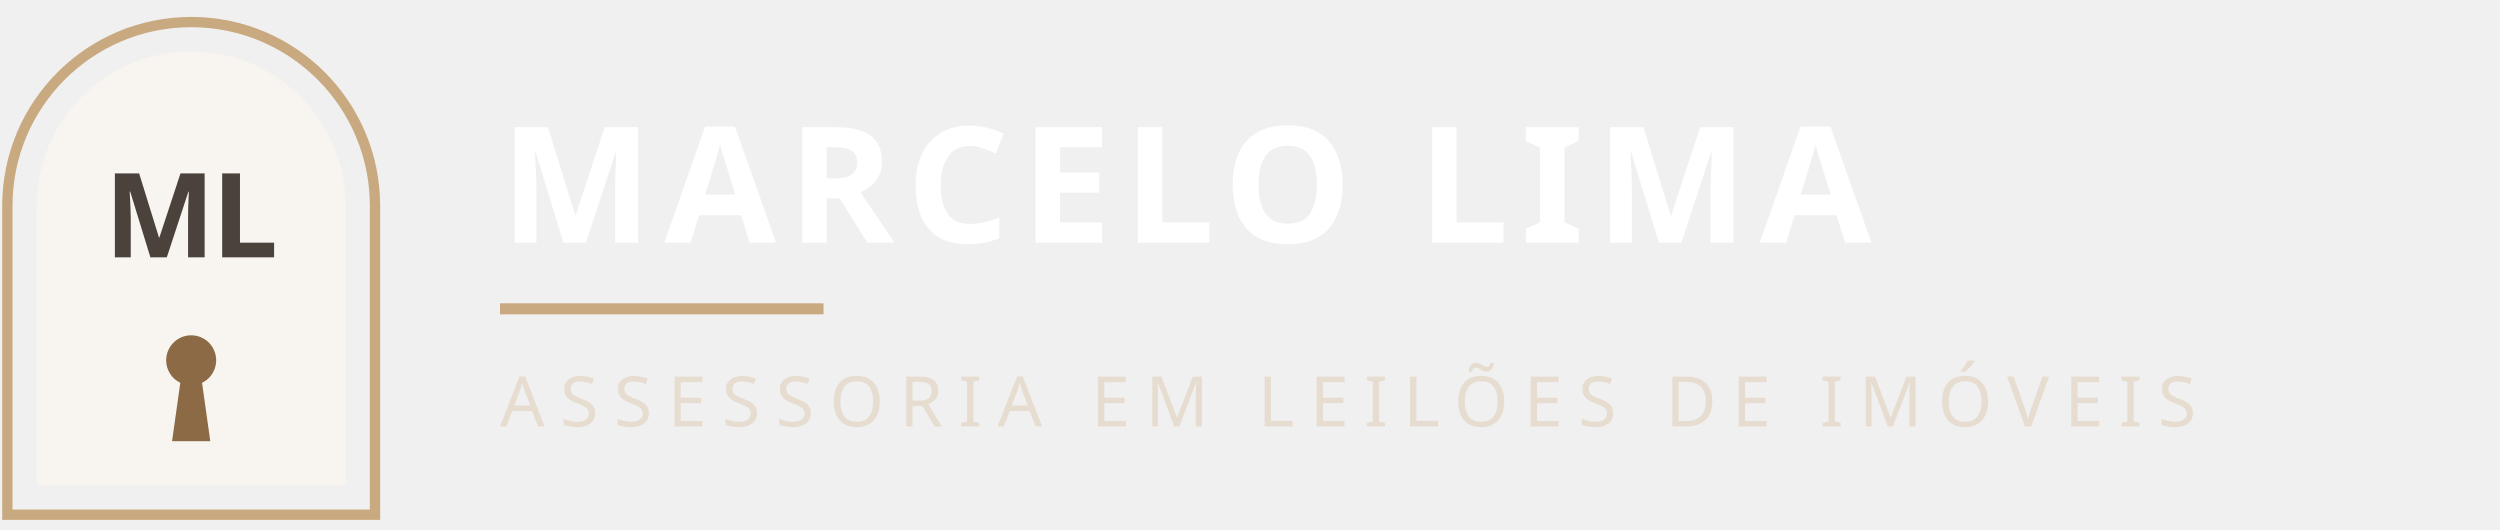
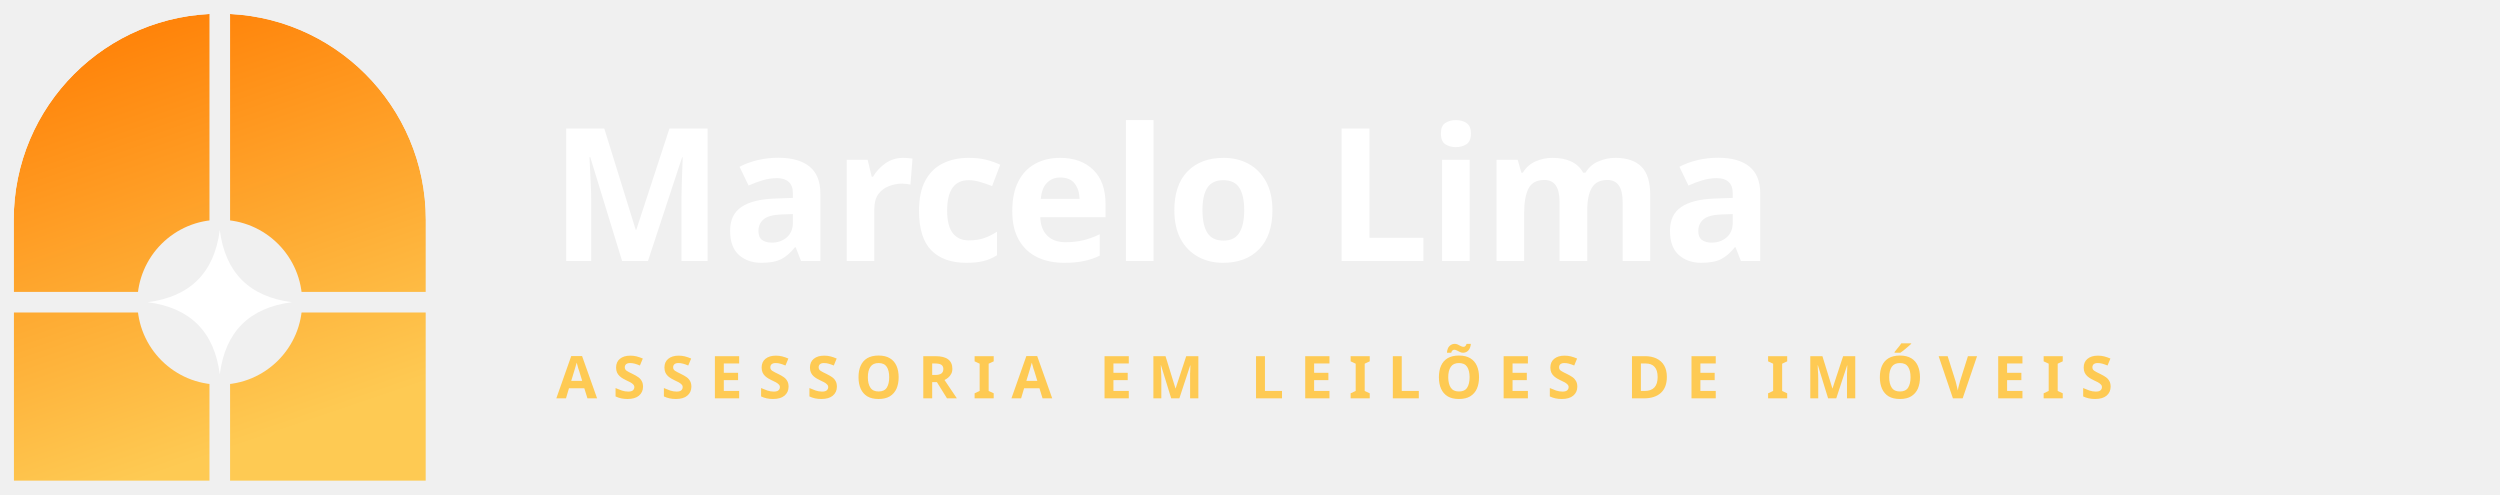
- <svg xmlns="http://www.w3.org/2000/svg" viewBox="0 0 340 72" role="img" aria-label="Marcelo Lima — Assessoria em Leilões de Imóveis">
-   <path d="M1 70V28a25 25 0 0 1 50 0v42z" fill="none" stroke="#C9A97F" stroke-width="1.4" />
-   <path d="M5 66V28a21 21 0 0 1 42 0v38z" fill="#F8F5F0" />
-   <text x="26" y="35" text-anchor="middle" font-family="Sora, sans-serif" font-weight="800" font-size="16" letter-spacing="-0.5" fill="#4A423B">ML</text>
-   <circle cx="26" cy="49" r="3.4" fill="#8C6A45" />
-   <path d="M24.6 51.5 23.4 60h5.2l-1.2-8.5z" fill="#8C6A45" />
-   <text x="68" y="33" font-family="Sora, sans-serif" font-weight="800" font-size="22" letter-spacing="1.6" fill="#fff">MARCELO LIMA</text>
-   <path d="M68 42h44" stroke="#C9A97F" stroke-width="1.5" />
-   <text x="68" y="58" font-family="DM Sans, sans-serif" font-weight="500" font-size="9.5" letter-spacing="2.1" fill="#E6DDD0">ASSESSORIA EM LEILÕES DE IMÓVEIS</text>
+ <svg xmlns="http://www.w3.org/2000/svg" viewBox="0 0 364 72" role="img" aria-label="Marcelo Lima — Assessoria em Leilões de Imóveis">
+   <defs>
+     <linearGradient id="gn" x1="0" y1="0" x2="0.3" y2="1">
+       <stop offset="0" stop-color="#FF7A00" />
+       <stop offset="1" stop-color="#FECA53" />
+     </linearGradient>
+     <mask id="mn">
+       <path d="M2 70V32a30 30 0 0 1 60 0v38z" fill="#fff" />
+       <rect x="30.5" y="0" width="3" height="72" fill="#000" />
+       <rect x="0" y="42.5" width="64" height="3" fill="#000" />
+       <circle cx="32" cy="44" r="12" fill="#000" />
+     </mask>
+   </defs>
+   <path d="M2 70V32a30 30 0 0 1 60 0v38z" fill="url(#gn)" mask="url(#mn)" />
+   <path d="M32 33.5Q33.2 42.8 42.5 44Q33.2 45.2 32 54.5Q30.8 45.2 21.5 44Q30.8 42.8 32 33.5z" fill="#FFFFFF" />
+   <text x="80" y="38" font-family="Sora, sans-serif" font-weight="800" font-size="27" letter-spacing="-0.3" fill="#FFFFFF">Marcelo Lima</text>
+   <text x="81" y="58" font-family="Sora, sans-serif" font-weight="600" font-size="8.6" letter-spacing="2.3" fill="#FECA53">ASSESSORIA EM LEILÕES DE IMÓVEIS</text>
</svg>
